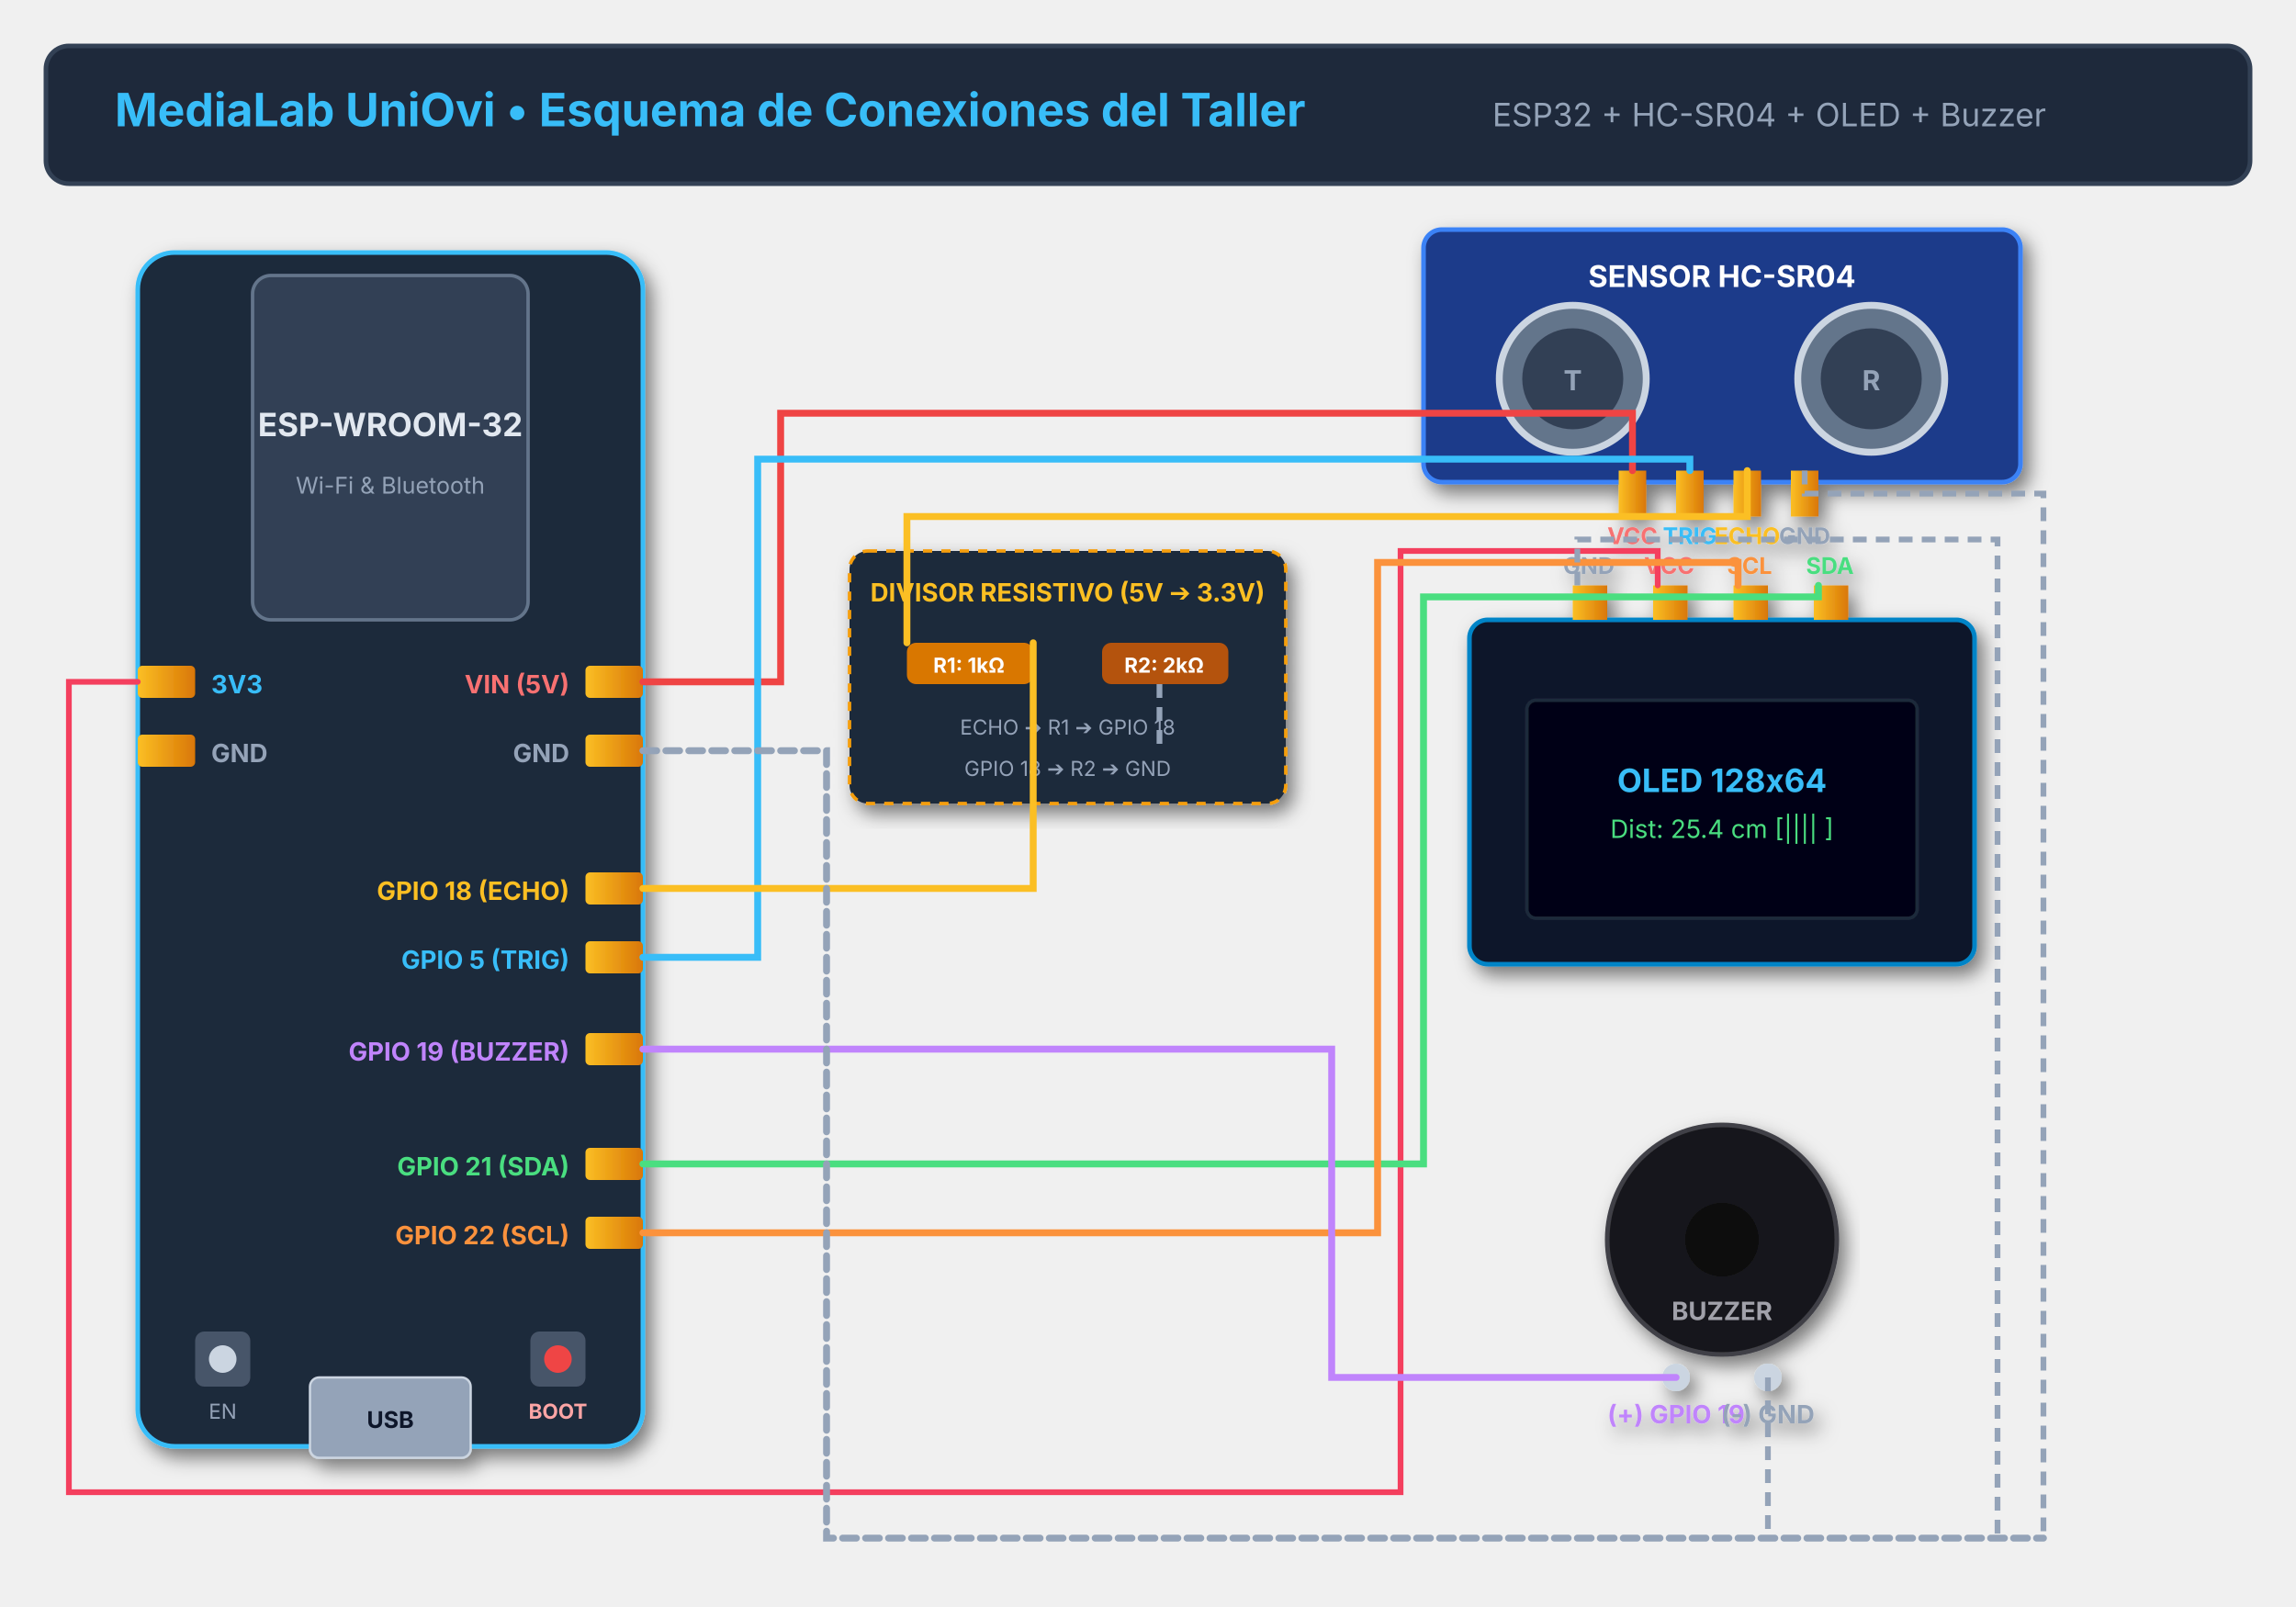
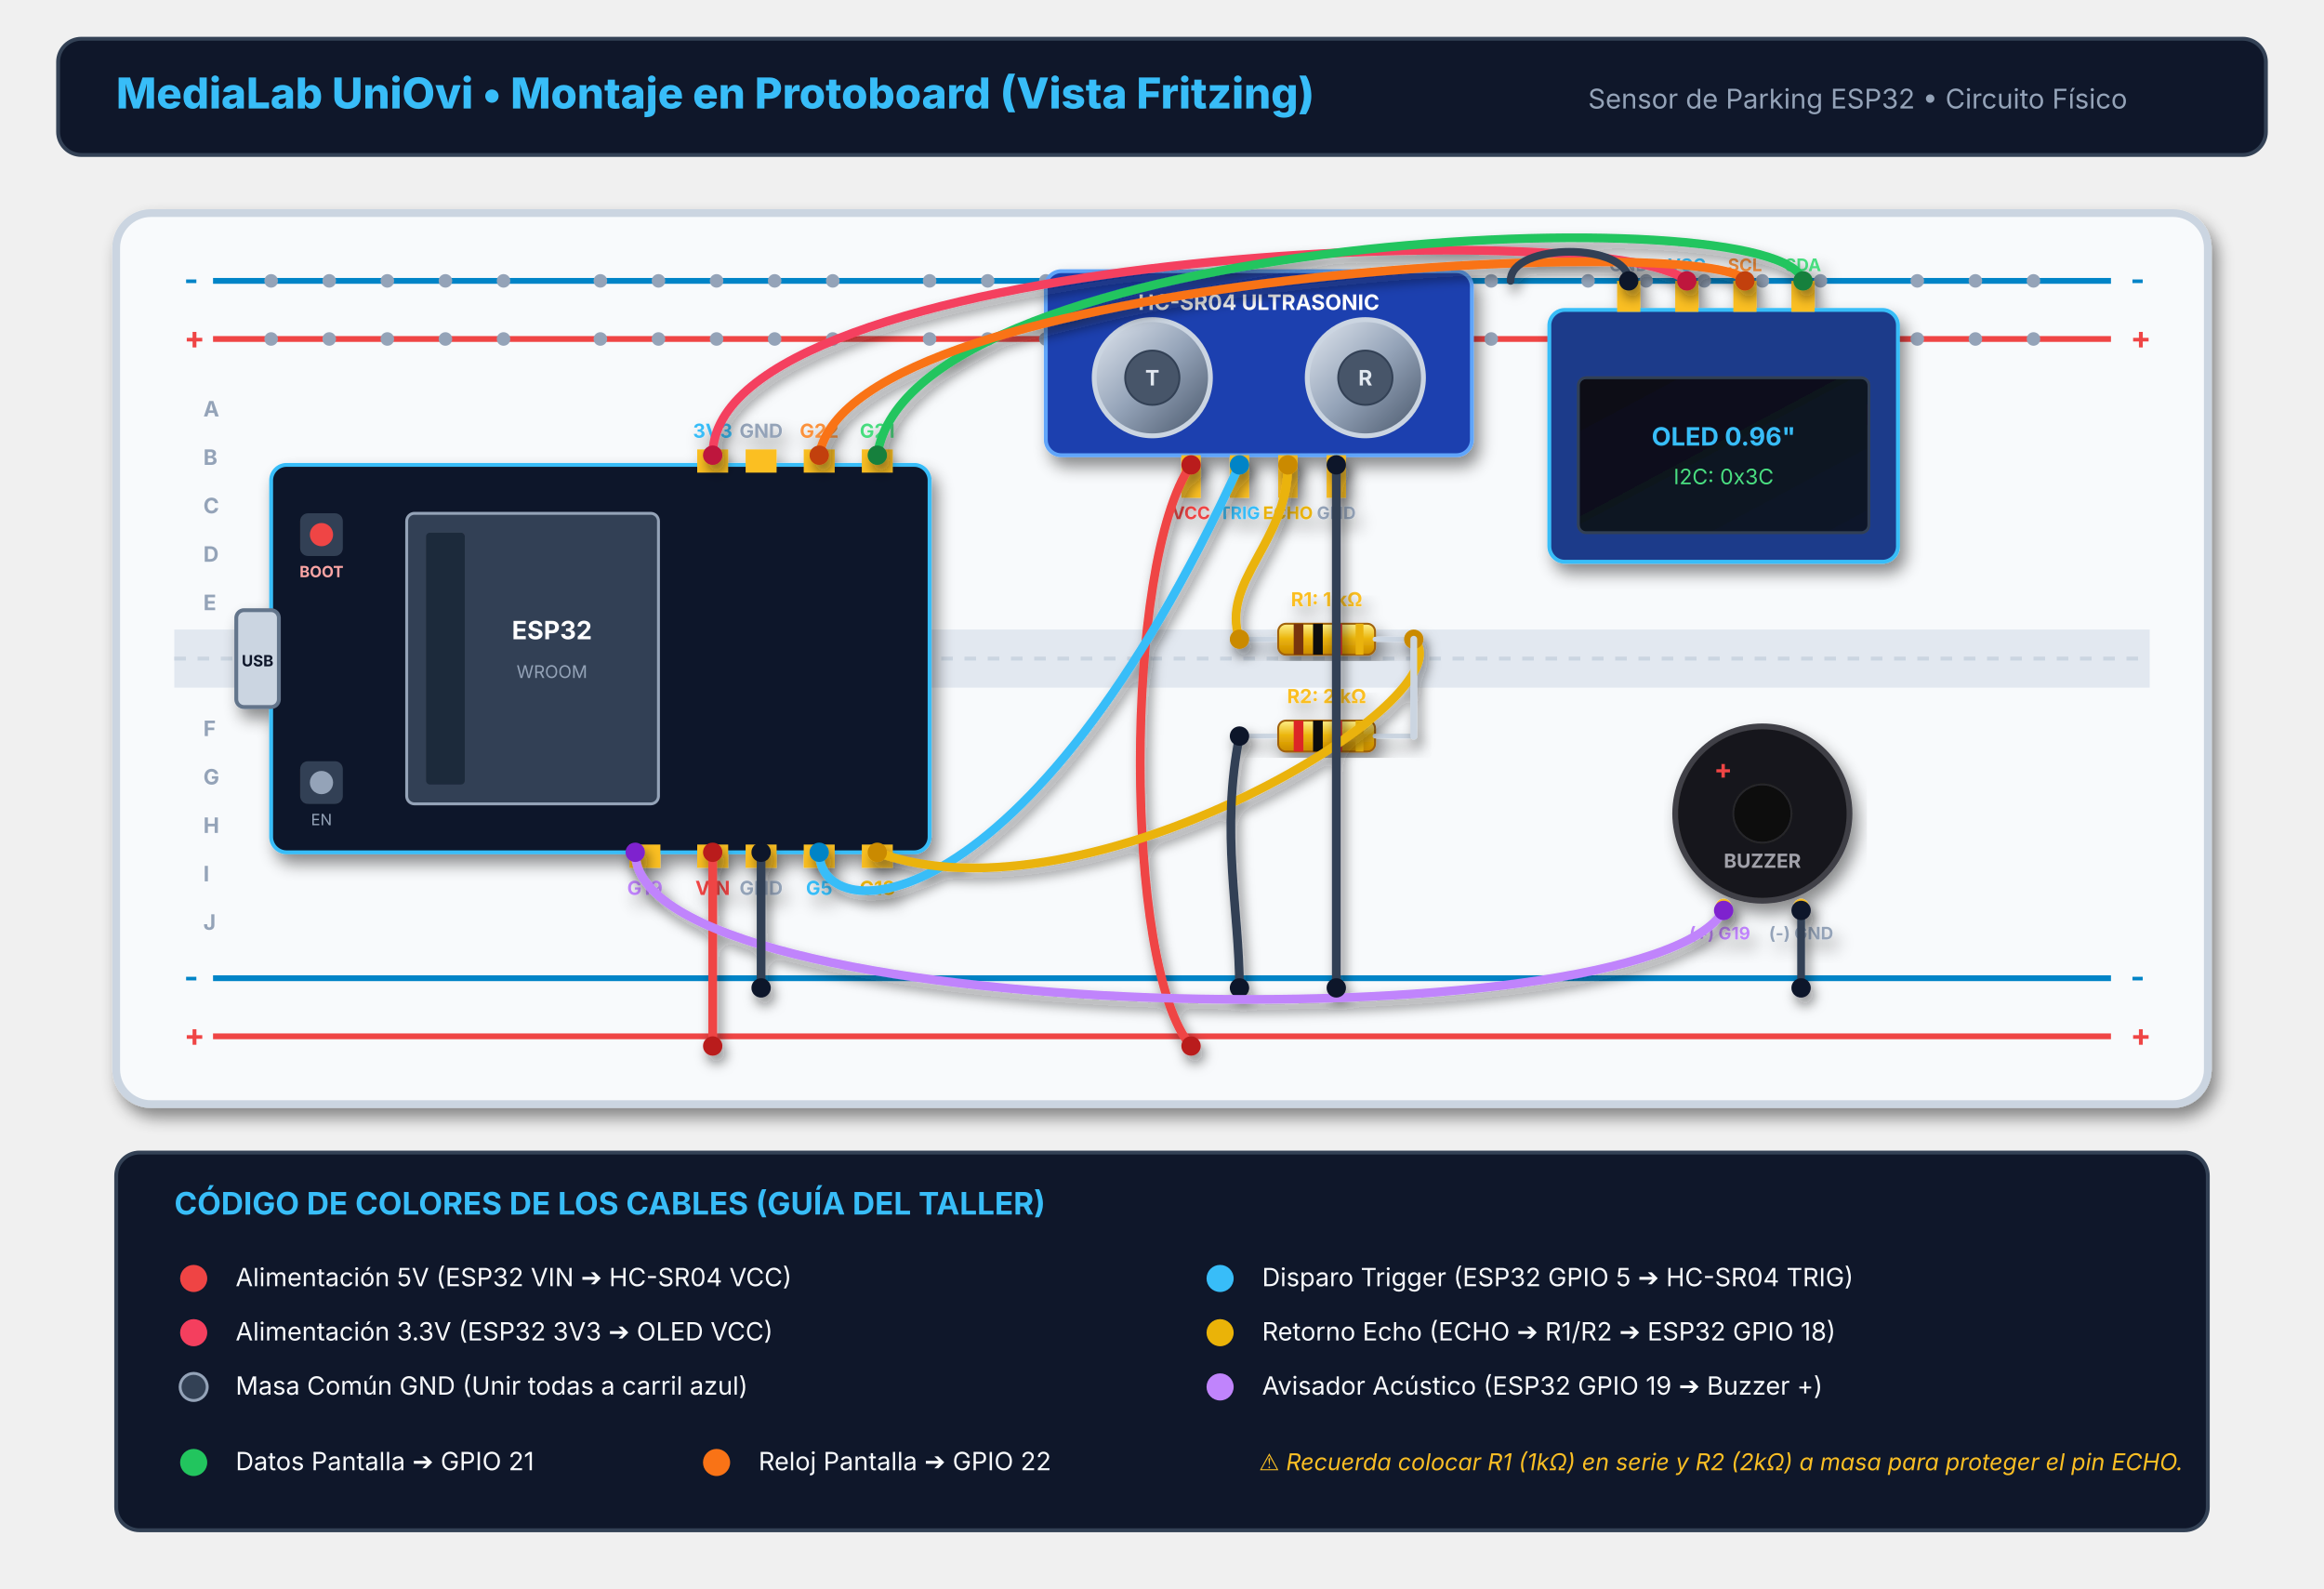
- <svg xmlns="http://www.w3.org/2000/svg" viewBox="0 0 1000 700" width="100%" height="100%" style="background-color: #0f172a; font-family: system-ui, -apple-system, sans-serif;">
+ <svg xmlns="http://www.w3.org/2000/svg" viewBox="0 0 1200 820" width="100%" height="100%" style="background-color: #1e293b; font-family: system-ui, -apple-system, sans-serif;">
  <defs>
-     <filter id="shadow" x="-10%" y="-10%" width="120%" height="120%">
-       <feDropShadow dx="3" dy="4" stdDeviation="4" flood-color="#000000" flood-opacity="0.5" />
+     <filter id="fshadow" x="-10%" y="-10%" width="120%" height="120%">
+       <feDropShadow dx="3" dy="5" stdDeviation="4" flood-color="#000000" flood-opacity="0.45" />
    </filter>
-     <linearGradient id="pcbGrad" x1="0%" y1="0%" x2="100%" y2="100%">
-       <stop offset="0%" stop-color="#1e293b" />
+     <filter id="wireShadow" x="-15%" y="-15%" width="130%" height="130%">
+       <feDropShadow dx="2" dy="4" stdDeviation="3" flood-color="#090d16" flood-opacity="0.5" />
+     </filter>
+     <linearGradient id="transducerGrad" x1="0%" y1="0%" x2="100%" y2="100%">
+       <stop offset="0%" stop-color="#e2e8f0" />
+       <stop offset="50%" stop-color="#94a3b8" />
+       <stop offset="100%" stop-color="#475569" />
+     </linearGradient>
+     <linearGradient id="oledGlass" x1="0%" y1="0%" x2="100%" y2="100%">
+       <stop offset="0%" stop-color="#090d16" />
      <stop offset="100%" stop-color="#0f172a" />
    </linearGradient>
-     <linearGradient id="goldPin" x1="0%" y1="0%" x2="100%" y2="0%">
-       <stop offset="0%" stop-color="#fbbf24" />
-       <stop offset="100%" stop-color="#d97706" />
-     </linearGradient>
-     <linearGradient id="oledGrad" x1="0%" y1="0%" x2="100%" y2="100%">
-       <stop offset="0%" stop-color="#0284c7" />
-       <stop offset="100%" stop-color="#0369a1" />
+     <linearGradient id="resistorBody" x1="0%" y1="0%" x2="0%" y2="100%">
+       <stop offset="0%" stop-color="#fef08a" />
+       <stop offset="50%" stop-color="#eab308" />
+       <stop offset="100%" stop-color="#ca8a04" />
    </linearGradient>
  </defs>
-   <rect x="20" y="20" width="960" height="60" rx="10" fill="#1e293b" stroke="#334155" stroke-width="2" />
-   <text x="50" y="55" fill="#38bdf8" font-size="20" font-weight="bold">MediaLab UniOvi • Esquema de Conexiones del Taller</text>
-   <text x="650" y="55" fill="#94a3b8" font-size="14">ESP32 + HC-SR04 + OLED + Buzzer</text>
-   <g transform="translate(60, 110)" filter="url(#shadow)">
-     <rect x="0" y="0" width="220" height="520" rx="16" fill="#1e293b" stroke="#38bdf8" stroke-width="2" />
-     <rect x="50" y="10" width="120" height="150" rx="8" fill="#334155" stroke="#64748b" stroke-width="1.5" />
-     <text x="110" y="80" fill="#e2e8f0" font-size="14" font-weight="bold" text-anchor="middle">ESP-WROOM-32</text>
-     <text x="110" y="105" fill="#94a3b8" font-size="10" text-anchor="middle">Wi-Fi &amp; Bluetooth</text>
-     <rect x="75" y="490" width="70" height="35" rx="4" fill="#94a3b8" stroke="#cbd5e1" stroke-width="1" />
-     <text x="110" y="512" fill="#0f172a" font-size="10" font-weight="bold" text-anchor="middle">USB</text>
-     <rect x="25" y="470" width="24" height="24" rx="4" fill="#475569" />
-     <circle cx="37" cy="482" r="6" fill="#cbd5e1" />
-     <text x="37" y="508" fill="#94a3b8" font-size="9" text-anchor="middle">EN</text>
-     <rect x="171" y="470" width="24" height="24" rx="4" fill="#475569" />
-     <circle cx="183" cy="482" r="6" fill="#ef4444" />
-     <text x="183" y="508" fill="#fca5a5" font-size="9" font-weight="bold" text-anchor="middle">BOOT</text>
-     <rect x="195" y="180" width="25" height="14" rx="2" fill="url(#goldPin)" />
-     <text x="188" y="192" fill="#f87171" font-size="11" font-weight="bold" text-anchor="end">VIN (5V)</text>
-     <rect x="195" y="210" width="25" height="14" rx="2" fill="url(#goldPin)" />
-     <text x="188" y="222" fill="#94a3b8" font-size="11" font-weight="bold" text-anchor="end">GND</text>
-     <rect x="195" y="270" width="25" height="14" rx="2" fill="url(#goldPin)" />
-     <text x="188" y="282" fill="#fbbf24" font-size="11" font-weight="bold" text-anchor="end">GPIO 18 (ECHO)</text>
-     <rect x="195" y="300" width="25" height="14" rx="2" fill="url(#goldPin)" />
-     <text x="188" y="312" fill="#38bdf8" font-size="11" font-weight="bold" text-anchor="end">GPIO 5 (TRIG)</text>
-     <rect x="195" y="340" width="25" height="14" rx="2" fill="url(#goldPin)" />
-     <text x="188" y="352" fill="#c084fc" font-size="11" font-weight="bold" text-anchor="end">GPIO 19 (BUZZER)</text>
-     <rect x="195" y="390" width="25" height="14" rx="2" fill="url(#goldPin)" />
-     <text x="188" y="402" fill="#4ade80" font-size="11" font-weight="bold" text-anchor="end">GPIO 21 (SDA)</text>
-     <rect x="195" y="420" width="25" height="14" rx="2" fill="url(#goldPin)" />
-     <text x="188" y="432" fill="#fb923c" font-size="11" font-weight="bold" text-anchor="end">GPIO 22 (SCL)</text>
-     <rect x="0" y="180" width="25" height="14" rx="2" fill="url(#goldPin)" />
-     <text x="32" y="192" fill="#38bdf8" font-size="11" font-weight="bold">3V3</text>
-     <rect x="0" y="210" width="25" height="14" rx="2" fill="url(#goldPin)" />
-     <text x="32" y="222" fill="#94a3b8" font-size="11" font-weight="bold">GND</text>
-   </g>
-   <g transform="translate(620, 100)" filter="url(#shadow)">
-     <rect x="0" y="0" width="260" height="110" rx="8" fill="#1e3a8a" stroke="#3b82f6" stroke-width="2" />
-     <text x="130" y="25" fill="#ffffff" font-size="13" font-weight="bold" text-anchor="middle">SENSOR HC-SR04</text>
-     <circle cx="65" cy="65" r="32" fill="#64748b" stroke="#cbd5e1" stroke-width="3" />
-     <circle cx="65" cy="65" r="22" fill="#334155" />
-     <text x="65" y="70" fill="#94a3b8" font-size="12" font-weight="bold" text-anchor="middle">T</text>
-     <circle cx="195" cy="65" r="32" fill="#64748b" stroke="#cbd5e1" stroke-width="3" />
-     <circle cx="195" cy="65" r="22" fill="#334155" />
-     <text x="195" y="70" fill="#94a3b8" font-size="12" font-weight="bold" text-anchor="middle">R</text>
-     <g transform="translate(85, 105)">
-       <rect x="0" y="0" width="12" height="20" fill="url(#goldPin)" />
-       <text x="6" y="32" fill="#f87171" font-size="10" font-weight="bold" text-anchor="middle">VCC</text>
-       <rect x="25" y="0" width="12" height="20" fill="url(#goldPin)" />
-       <text x="31" y="32" fill="#38bdf8" font-size="10" font-weight="bold" text-anchor="middle">TRIG</text>
-       <rect x="50" y="0" width="12" height="20" fill="url(#goldPin)" />
-       <text x="56" y="32" fill="#fbbf24" font-size="10" font-weight="bold" text-anchor="middle">ECHO</text>
-       <rect x="75" y="0" width="12" height="20" fill="url(#goldPin)" />
-       <text x="81" y="32" fill="#94a3b8" font-size="10" font-weight="bold" text-anchor="middle">GND</text>
-     </g>
-   </g>
-   <g transform="translate(640, 270)" filter="url(#shadow)">
-     <rect x="0" y="0" width="220" height="150" rx="8" fill="#0f172a" stroke="#0284c7" stroke-width="2" />
-     <rect x="25" y="35" width="170" height="95" rx="4" fill="#020617" stroke="#1e293b" stroke-width="1.5" />
-     <text x="110" y="75" fill="#38bdf8" font-size="14" font-weight="bold" text-anchor="middle">OLED 128x64</text>
-     <text x="110" y="95" fill="#4ade80" font-size="11" text-anchor="middle">Dist: 25.4 cm [|||| ]</text>
-     <g transform="translate(45, 0)">
-       <rect x="0" y="-15" width="15" height="15" fill="url(#goldPin)" />
-       <text x="7" y="-20" fill="#94a3b8" font-size="10" font-weight="bold" text-anchor="middle">GND</text>
-       <rect x="35" y="-15" width="15" height="15" fill="url(#goldPin)" />
-       <text x="42" y="-20" fill="#f87171" font-size="10" font-weight="bold" text-anchor="middle">VCC</text>
-       <rect x="70" y="-15" width="15" height="15" fill="url(#goldPin)" />
-       <text x="77" y="-20" fill="#fb923c" font-size="10" font-weight="bold" text-anchor="middle">SCL</text>
-       <rect x="105" y="-15" width="15" height="15" fill="url(#goldPin)" />
-       <text x="112" y="-20" fill="#4ade80" font-size="10" font-weight="bold" text-anchor="middle">SDA</text>
-     </g>
-   </g>
-   <g transform="translate(690, 480)" filter="url(#shadow)">
-     <circle cx="60" cy="60" r="50" fill="#18181b" stroke="#3f3f46" stroke-width="2" />
-     <circle cx="60" cy="60" r="16" fill="#09090b" />
-     <text x="60" y="95" fill="#a1a1aa" font-size="11" font-weight="bold" text-anchor="middle">BUZZER</text>
-     <circle cx="40" cy="120" r="6" fill="#cbd5e1" />
-     <text x="40" y="140" fill="#c084fc" font-size="11" font-weight="bold" text-anchor="middle">(+) GPIO 19</text>
-     <circle cx="80" cy="120" r="6" fill="#cbd5e1" />
-     <text x="80" y="140" fill="#94a3b8" font-size="11" font-weight="bold" text-anchor="middle">(-) GND</text>
-   </g>
-   <g transform="translate(370, 240)" filter="url(#shadow)">
-     <rect x="0" y="0" width="190" height="110" rx="8" fill="#1e293b" stroke="#f59e0b" stroke-width="1.5" stroke-dasharray="4" />
-     <text x="95" y="22" fill="#fbbf24" font-size="11" font-weight="bold" text-anchor="middle">DIVISOR RESISTIVO (5V ➔ 3.3V)</text>
-     <rect x="25" y="40" width="55" height="18" rx="4" fill="#d97706" />
-     <text x="52" y="53" fill="#ffffff" font-size="9" font-weight="bold" text-anchor="middle">R1: 1kΩ</text>
-     <rect x="110" y="40" width="55" height="18" rx="4" fill="#b45309" />
-     <text x="137" y="53" fill="#ffffff" font-size="9" font-weight="bold" text-anchor="middle">R2: 2kΩ</text>
-     <text x="95" y="80" fill="#94a3b8" font-size="9" text-anchor="middle">ECHO ➔ R1 ➔ GPIO 18</text>
-     <text x="95" y="98" fill="#94a3b8" font-size="9" text-anchor="middle">GPIO 18 ➔ R2 ➔ GND</text>
-   </g>
-   <path d="M 280 297 L 340 297 L 340 180 L 711 180 L 711 205" fill="none" stroke="#ef4444" stroke-width="3" stroke-linecap="round" />
-   <path d="M 280 417 L 330 417 L 330 200 L 736 200 L 736 205" fill="none" stroke="#38bdf8" stroke-width="3" stroke-linecap="round" />
-   <path d="M 761 205 L 761 225 L 395 225 L 395 280" fill="none" stroke="#fbbf24" stroke-width="3" stroke-linecap="round" />
-   <path d="M 450 280 L 450 387 L 280 387" fill="none" stroke="#fbbf24" stroke-width="3" stroke-linecap="round" />
-   <path d="M 60 297 L 30 297 L 30 650 L 610 650 L 610 240 L 722 240 L 722 255" fill="none" stroke="#f43f5e" stroke-width="2.5" stroke-linecap="round" />
-   <path d="M 280 507 L 620 507 L 620 260 L 792 260 L 792 255" fill="none" stroke="#4ade80" stroke-width="3" stroke-linecap="round" />
-   <path d="M 280 537 L 600 537 L 600 245 L 757 245 L 757 255" fill="none" stroke="#fb923c" stroke-width="3" stroke-linecap="round" />
-   <path d="M 280 457 L 580 457 L 580 600 L 730 600" fill="none" stroke="#c084fc" stroke-width="3" stroke-linecap="round" />
-   <path d="M 280 327 L 360 327 L 360 670 L 890 670" fill="none" stroke="#94a3b8" stroke-width="3" stroke-dasharray="6,4" stroke-linecap="round" />
-   <path d="M 786 205 L 786 215 L 890 215 L 890 670" fill="none" stroke="#94a3b8" stroke-width="2.5" stroke-dasharray="6,4" />
-   <path d="M 687 255 L 687 235 L 870 235 L 870 670" fill="none" stroke="#94a3b8" stroke-width="2.5" stroke-dasharray="6,4" />
-   <path d="M 770 600 L 770 670" fill="none" stroke="#94a3b8" stroke-width="2.5" stroke-dasharray="6,4" />
-   <path d="M 505 298 L 505 327" fill="none" stroke="#94a3b8" stroke-width="2.5" stroke-dasharray="6,4" />
+   <rect x="30" y="20" width="1140" height="60" rx="12" fill="#0f172a" stroke="#334155" stroke-width="2" />
+   <text x="60" y="56" fill="#38bdf8" font-size="22" font-weight="800">MediaLab UniOvi • Montaje en Protoboard (Vista Fritzing)</text>
+   <text x="820" y="56" fill="#94a3b8" font-size="14">Sensor de Parking ESP32 • Circuito Físico</text>
+   <g transform="translate(60, 110)" filter="url(#fshadow)">
+     <rect x="0" y="0" width="1080" height="460" rx="18" fill="#f8fafc" stroke="#cbd5e1" stroke-width="4" />
+     <rect x="30" y="215" width="1020" height="30" fill="#e2e8f0" />
+     <line x1="30" y1="230" x2="1050" y2="230" stroke="#cbd5e1" stroke-dasharray="6,6" stroke-width="2" />
+     <line x1="50" y1="35" x2="1030" y2="35" stroke="#0284c7" stroke-width="3" />
+     <text x="35" y="40" fill="#0284c7" font-size="16" font-weight="bold">-</text>
+     <text x="1040" y="40" fill="#0284c7" font-size="16" font-weight="bold">-</text>
+     <line x1="50" y1="65" x2="1030" y2="65" stroke="#ef4444" stroke-width="3" />
+     <text x="35" y="70" fill="#ef4444" font-size="16" font-weight="bold">+</text>
+     <text x="1040" y="70" fill="#ef4444" font-size="16" font-weight="bold">+</text>
+     <line x1="50" y1="395" x2="1030" y2="395" stroke="#0284c7" stroke-width="3" />
+     <text x="35" y="400" fill="#0284c7" font-size="16" font-weight="bold">-</text>
+     <text x="1040" y="400" fill="#0284c7" font-size="16" font-weight="bold">-</text>
+     <line x1="50" y1="425" x2="1030" y2="425" stroke="#ef4444" stroke-width="3" />
+     <text x="35" y="430" fill="#ef4444" font-size="16" font-weight="bold">+</text>
+     <text x="1040" y="430" fill="#ef4444" font-size="16" font-weight="bold">+</text>
+     <g fill="#94a3b8">
+       <g id="railHoles">
+         <circle cx="80" cy="35" r="3.5" />
+         <circle cx="110" cy="35" r="3.5" />
+         <circle cx="140" cy="35" r="3.5" />
+         <circle cx="170" cy="35" r="3.5" />
+         <circle cx="200" cy="35" r="3.5" />
+         <circle cx="250" cy="35" r="3.5" />
+         <circle cx="280" cy="35" r="3.5" />
+         <circle cx="310" cy="35" r="3.5" />
+         <circle cx="340" cy="35" r="3.5" />
+         <circle cx="370" cy="35" r="3.5" />
+         <circle cx="420" cy="35" r="3.5" />
+         <circle cx="450" cy="35" r="3.5" />
+         <circle cx="480" cy="35" r="3.5" />
+         <circle cx="510" cy="35" r="3.5" />
+         <circle cx="540" cy="35" r="3.5" />
+         <circle cx="590" cy="35" r="3.5" />
+         <circle cx="620" cy="35" r="3.5" />
+         <circle cx="650" cy="35" r="3.5" />
+         <circle cx="680" cy="35" r="3.5" />
+         <circle cx="710" cy="35" r="3.5" />
+         <circle cx="760" cy="35" r="3.5" />
+         <circle cx="790" cy="35" r="3.5" />
+         <circle cx="820" cy="35" r="3.5" />
+         <circle cx="850" cy="35" r="3.5" />
+         <circle cx="880" cy="35" r="3.5" />
+         <circle cx="930" cy="35" r="3.5" />
+         <circle cx="960" cy="35" r="3.5" />
+         <circle cx="990" cy="35" r="3.5" />
+         <circle cx="80" cy="65" r="3.5" />
+         <circle cx="110" cy="65" r="3.5" />
+         <circle cx="140" cy="65" r="3.5" />
+         <circle cx="170" cy="65" r="3.5" />
+         <circle cx="200" cy="65" r="3.5" />
+         <circle cx="250" cy="65" r="3.5" />
+         <circle cx="280" cy="65" r="3.5" />
+         <circle cx="310" cy="65" r="3.5" />
+         <circle cx="340" cy="65" r="3.5" />
+         <circle cx="370" cy="65" r="3.5" />
+         <circle cx="420" cy="65" r="3.5" />
+         <circle cx="450" cy="65" r="3.5" />
+         <circle cx="480" cy="65" r="3.5" />
+         <circle cx="510" cy="65" r="3.5" />
+         <circle cx="540" cy="65" r="3.5" />
+         <circle cx="590" cy="65" r="3.5" />
+         <circle cx="620" cy="65" r="3.5" />
+         <circle cx="650" cy="65" r="3.5" />
+         <circle cx="680" cy="65" r="3.5" />
+         <circle cx="710" cy="65" r="3.5" />
+         <circle cx="760" cy="65" r="3.5" />
+         <circle cx="790" cy="65" r="3.5" />
+         <circle cx="820" cy="65" r="3.5" />
+         <circle cx="850" cy="65" r="3.5" />
+         <circle cx="880" cy="65" r="3.5" />
+         <circle cx="930" cy="65" r="3.5" />
+         <circle cx="960" cy="65" r="3.5" />
+         <circle cx="990" cy="65" r="3.5" />
+       </g>
+     </g>
+     <text x="45" y="105" fill="#94a3b8" font-size="11" font-weight="bold">A</text>
+     <text x="45" y="130" fill="#94a3b8" font-size="11" font-weight="bold">B</text>
+     <text x="45" y="155" fill="#94a3b8" font-size="11" font-weight="bold">C</text>
+     <text x="45" y="180" fill="#94a3b8" font-size="11" font-weight="bold">D</text>
+     <text x="45" y="205" fill="#94a3b8" font-size="11" font-weight="bold">E</text>
+     <text x="45" y="270" fill="#94a3b8" font-size="11" font-weight="bold">F</text>
+     <text x="45" y="295" fill="#94a3b8" font-size="11" font-weight="bold">G</text>
+     <text x="45" y="320" fill="#94a3b8" font-size="11" font-weight="bold">H</text>
+     <text x="45" y="345" fill="#94a3b8" font-size="11" font-weight="bold">I</text>
+     <text x="45" y="370" fill="#94a3b8" font-size="11" font-weight="bold">J</text>
+   </g>
+   <g transform="translate(140, 240)" filter="url(#fshadow)">
+     <rect x="0" y="0" width="340" height="200" rx="8" fill="#0f172a" stroke="#38bdf8" stroke-width="2" />
+     <rect x="70" y="25" width="130" height="150" rx="4" fill="#334155" stroke="#94a3b8" stroke-width="1.5" />
+     <rect x="80" y="35" width="20" height="130" rx="2" fill="#1e293b" />
+     <text x="145" y="90" fill="#ffffff" font-size="13" font-weight="bold" text-anchor="middle">ESP32</text>
+     <text x="145" y="110" fill="#94a3b8" font-size="9" text-anchor="middle">WROOM</text>
+     <rect x="-18" y="75" width="22" height="50" rx="4" fill="#cbd5e1" stroke="#64748b" stroke-width="2" />
+     <text x="-7" y="104" fill="#0f172a" font-size="8" font-weight="bold" text-anchor="middle">USB</text>
+     <rect x="15" y="25" width="22" height="22" rx="4" fill="#334155" />
+     <circle cx="26" cy="36" r="6" fill="#ef4444" />
+     <text x="26" y="58" fill="#fca5a5" font-size="8" font-weight="bold" text-anchor="middle">BOOT</text>
+     <rect x="15" y="153" width="22" height="22" rx="4" fill="#334155" />
+     <circle cx="26" cy="164" r="6" fill="#94a3b8" />
+     <text x="26" y="186" fill="#94a3b8" font-size="8" text-anchor="middle">EN</text>
+     <rect x="220" y="-8" width="16" height="12" fill="#fbbf24" />
+     <text x="228" y="-14" fill="#38bdf8" font-size="10" font-weight="bold" text-anchor="middle">3V3</text>
+     <rect x="245" y="-8" width="16" height="12" fill="#fbbf24" />
+     <text x="253" y="-14" fill="#94a3b8" font-size="10" font-weight="bold" text-anchor="middle">GND</text>
+     <rect x="275" y="-8" width="16" height="12" fill="#fbbf24" />
+     <text x="283" y="-14" fill="#fb923c" font-size="10" font-weight="bold" text-anchor="middle">G22</text>
+     <rect x="305" y="-8" width="16" height="12" fill="#fbbf24" />
+     <text x="313" y="-14" fill="#4ade80" font-size="10" font-weight="bold" text-anchor="middle">G21</text>
+     <rect x="220" y="196" width="16" height="12" fill="#fbbf24" />
+     <text x="228" y="222" fill="#ef4444" font-size="10" font-weight="bold" text-anchor="middle">VIN</text>
+     <rect x="245" y="196" width="16" height="12" fill="#fbbf24" />
+     <text x="253" y="222" fill="#94a3b8" font-size="10" font-weight="bold" text-anchor="middle">GND</text>
+     <rect x="275" y="196" width="16" height="12" fill="#fbbf24" />
+     <text x="283" y="222" fill="#38bdf8" font-size="10" font-weight="bold" text-anchor="middle">G5</text>
+     <rect x="305" y="196" width="16" height="12" fill="#fbbf24" />
+     <text x="313" y="222" fill="#eab308" font-size="10" font-weight="bold" text-anchor="middle">G18</text>
+     <rect x="185" y="196" width="16" height="12" fill="#fbbf24" />
+     <text x="193" y="222" fill="#c084fc" font-size="10" font-weight="bold" text-anchor="middle">G19</text>
+   </g>
+   <g transform="translate(540, 140)" filter="url(#fshadow)">
+     <rect x="0" y="0" width="220" height="95" rx="8" fill="#1e40af" stroke="#60a5fa" stroke-width="2" />
+     <text x="110" y="20" fill="#ffffff" font-size="11" font-weight="bold" text-anchor="middle">HC-SR04 ULTRASONIC</text>
+     <circle cx="55" cy="55" r="30" fill="url(#transducerGrad)" stroke="#cbd5e1" stroke-width="2.5" />
+     <circle cx="55" cy="55" r="14" fill="#475569" stroke="#334155" />
+     <text x="55" y="59" fill="#e2e8f0" font-size="11" font-weight="bold" text-anchor="middle">T</text>
+     <circle cx="165" cy="55" r="30" fill="url(#transducerGrad)" stroke="#cbd5e1" stroke-width="2.5" />
+     <circle cx="165" cy="55" r="14" fill="#475569" stroke="#334155" />
+     <text x="165" y="59" fill="#e2e8f0" font-size="11" font-weight="bold" text-anchor="middle">R</text>
+     <rect x="70" y="95" width="10" height="22" fill="#fbbf24" />
+     <text x="75" y="128" fill="#ef4444" font-size="9" font-weight="bold" text-anchor="middle">VCC</text>
+     <rect x="95" y="95" width="10" height="22" fill="#fbbf24" />
+     <text x="100" y="128" fill="#38bdf8" font-size="9" font-weight="bold" text-anchor="middle">TRIG</text>
+     <rect x="120" y="95" width="10" height="22" fill="#fbbf24" />
+     <text x="125" y="128" fill="#eab308" font-size="9" font-weight="bold" text-anchor="middle">ECHO</text>
+     <rect x="145" y="95" width="10" height="22" fill="#fbbf24" />
+     <text x="150" y="128" fill="#94a3b8" font-size="9" font-weight="bold" text-anchor="middle">GND</text>
+   </g>
+   <g transform="translate(800, 160)" filter="url(#fshadow)">
+     <rect x="0" y="0" width="180" height="130" rx="8" fill="#1e3a8a" stroke="#38bdf8" stroke-width="2" />
+     <rect x="15" y="35" width="150" height="80" rx="4" fill="url(#oledGlass)" stroke="#334155" stroke-width="1.5" />
+     <text x="90" y="70" fill="#38bdf8" font-size="13" font-weight="bold" text-anchor="middle">OLED 0.96"</text>
+     <text x="90" y="90" fill="#4ade80" font-size="11" text-anchor="middle">I2C: 0x3C</text>
+     <rect x="35" y="-15" width="12" height="16" fill="#fbbf24" />
+     <text x="41" y="-20" fill="#94a3b8" font-size="9" font-weight="bold" text-anchor="middle">GND</text>
+     <rect x="65" y="-15" width="12" height="16" fill="#fbbf24" />
+     <text x="71" y="-20" fill="#38bdf8" font-size="9" font-weight="bold" text-anchor="middle">VCC</text>
+     <rect x="95" y="-15" width="12" height="16" fill="#fbbf24" />
+     <text x="101" y="-20" fill="#fb923c" font-size="9" font-weight="bold" text-anchor="middle">SCL</text>
+     <rect x="125" y="-15" width="12" height="16" fill="#fbbf24" />
+     <text x="131" y="-20" fill="#4ade80" font-size="9" font-weight="bold" text-anchor="middle">SDA</text>
+   </g>
+   <g transform="translate(860, 370)" filter="url(#fshadow)">
+     <circle cx="50" cy="50" r="45" fill="#18181b" stroke="#3f3f46" stroke-width="3" />
+     <circle cx="50" cy="50" r="15" fill="#09090b" stroke="#27272a" />
+     <text x="50" y="78" fill="#a1a1aa" font-size="10" font-weight="bold" text-anchor="middle">BUZZER</text>
+     <text x="25" y="32" fill="#ef4444" font-size="14" font-weight="bold">+</text>
+     <circle cx="30" cy="98" r="4" fill="#fbbf24" />
+     <circle cx="70" cy="98" r="4" fill="#fbbf24" />
+     <text x="28" y="115" fill="#c084fc" font-size="9" font-weight="bold" text-anchor="middle">(+) G19</text>
+     <text x="70" y="115" fill="#94a3b8" font-size="9" font-weight="bold" text-anchor="middle">(-) GND</text>
+   </g>
+   <g transform="translate(640, 310)" filter="url(#fshadow)">
+     <line x1="0" y1="20" x2="20" y2="20" stroke="#cbd5e1" stroke-width="2.5" stroke-linecap="round" />
+     <rect x="20" y="12" width="50" height="16" rx="4" fill="url(#resistorBody)" stroke="#a16207" stroke-width="1" />
+     <rect x="28" y="12" width="5" height="16" fill="#78350f" />
+     <rect x="38" y="12" width="5" height="16" fill="#09090b" />
+     <rect x="48" y="12" width="5" height="16" fill="#dc2626" />
+     <rect x="60" y="12" width="4" height="16" fill="#eab308" />
+     <line x1="70" y1="20" x2="90" y2="20" stroke="#cbd5e1" stroke-width="2.5" stroke-linecap="round" />
+     <text x="45" y="3" fill="#fbbf24" font-size="10" font-weight="bold" text-anchor="middle">R1: 1 kΩ</text>
+   </g>
+   <g transform="translate(640, 360)" filter="url(#fshadow)">
+     <line x1="0" y1="20" x2="20" y2="20" stroke="#cbd5e1" stroke-width="2.5" stroke-linecap="round" />
+     <rect x="20" y="12" width="50" height="16" rx="4" fill="url(#resistorBody)" stroke="#a16207" stroke-width="1" />
+     <rect x="28" y="12" width="5" height="16" fill="#dc2626" />
+     <rect x="38" y="12" width="5" height="16" fill="#09090b" />
+     <rect x="48" y="12" width="5" height="16" fill="#dc2626" />
+     <rect x="60" y="12" width="4" height="16" fill="#eab308" />
+     <line x1="70" y1="20" x2="90" y2="20" stroke="#cbd5e1" stroke-width="2.5" stroke-linecap="round" />
+     <text x="45" y="3" fill="#fbbf24" font-size="10" font-weight="bold" text-anchor="middle">R2: 2 kΩ</text>
+   </g>
+   <g filter="url(#wireShadow)">
+     <path d="M 368 440 C 368 490, 368 510, 368 540" fill="none" stroke="#ef4444" stroke-width="4.5" stroke-linecap="round" />
+     <circle cx="368" cy="440" r="5" fill="#b91c1c" />
+     <circle cx="368" cy="540" r="5" fill="#b91c1c" />
+     <path d="M 615 540 C 580 500, 580 290, 615 240" fill="none" stroke="#ef4444" stroke-width="4.5" stroke-linecap="round" />
+     <circle cx="615" cy="540" r="5" fill="#b91c1c" />
+     <circle cx="615" cy="240" r="5" fill="#b91c1c" />
+     <path d="M 423 440 C 423 480, 530 480, 640 240" fill="none" stroke="#38bdf8" stroke-width="4.5" stroke-linecap="round" />
+     <circle cx="423" cy="440" r="5" fill="#0284c7" />
+     <circle cx="640" cy="240" r="5" fill="#0284c7" />
+     <path d="M 665 240 C 665 280, 630 300, 640 330" fill="none" stroke="#eab308" stroke-width="4.5" stroke-linecap="round" />
+     <circle cx="665" cy="240" r="5" fill="#ca8a04" />
+     <circle cx="640" cy="330" r="5" fill="#ca8a04" />
+     <path d="M 730 330 C 760 360, 560 480, 453 440" fill="none" stroke="#eab308" stroke-width="4.5" stroke-linecap="round" />
+     <circle cx="730" cy="330" r="5" fill="#ca8a04" />
+     <circle cx="453" cy="440" r="5" fill="#ca8a04" />
+     <path d="M 730 330 L 730 380" fill="none" stroke="#cbd5e1" stroke-width="3.5" stroke-linecap="round" />
+     <path d="M 640 380 C 630 430, 640 470, 640 510" fill="none" stroke="#334155" stroke-width="4.5" stroke-linecap="round" />
+     <circle cx="640" cy="380" r="5" fill="#0f172a" />
+     <circle cx="640" cy="510" r="5" fill="#0f172a" />
+     <path d="M 328 440 C 328 530, 850 540, 890 470" fill="none" stroke="#c084fc" stroke-width="4.5" stroke-linecap="round" />
+     <circle cx="328" cy="440" r="5" fill="#7e22ce" />
+     <circle cx="890" cy="470" r="5" fill="#7e22ce" />
+     <path d="M 930 470 L 930 510" fill="none" stroke="#334155" stroke-width="4" stroke-linecap="round" />
+     <circle cx="930" cy="470" r="5" fill="#0f172a" />
+     <circle cx="930" cy="510" r="5" fill="#0f172a" />
+     <path d="M 368 235 C 368 130, 830 110, 871 145" fill="none" stroke="#f43f5e" stroke-width="4.5" stroke-linecap="round" />
+     <circle cx="368" cy="235" r="5" fill="#be123c" />
+     <circle cx="871" cy="145" r="5" fill="#be123c" />
+     <path d="M 453 235 C 470 120, 920 100, 931 145" fill="none" stroke="#22c55e" stroke-width="4.5" stroke-linecap="round" />
+     <circle cx="453" cy="235" r="5" fill="#15803d" />
+     <circle cx="931" cy="145" r="5" fill="#15803d" />
+     <path d="M 423 235 C 440 140, 890 120, 901 145" fill="none" stroke="#f97316" stroke-width="4.5" stroke-linecap="round" />
+     <circle cx="423" cy="235" r="5" fill="#c2410c" />
+     <circle cx="901" cy="145" r="5" fill="#c2410c" />
+     <path d="M 841 145 C 841 125, 780 125, 780 145" fill="none" stroke="#334155" stroke-width="4" stroke-linecap="round" />
+     <circle cx="841" cy="145" r="5" fill="#0f172a" />
+     <path d="M 393 440 L 393 510" fill="none" stroke="#334155" stroke-width="4.5" stroke-linecap="round" />
+     <circle cx="393" cy="440" r="5" fill="#0f172a" />
+     <circle cx="393" cy="510" r="5" fill="#0f172a" />
+     <path d="M 690 240 C 690 320, 690 450, 690 510" fill="none" stroke="#334155" stroke-width="4.5" stroke-linecap="round" />
+     <circle cx="690" cy="240" r="5" fill="#0f172a" />
+     <circle cx="690" cy="510" r="5" fill="#0f172a" />
+   </g>
+   <g transform="translate(60, 595)">
+     <rect x="0" y="0" width="1080" height="195" rx="12" fill="#0f172a" stroke="#334155" stroke-width="2" />
+     <text x="30" y="32" fill="#38bdf8" font-size="16" font-weight="bold">CÓDIGO DE COLORES DE LOS CABLES (GUÍA DEL TALLER)</text>
+     <g transform="translate(30, 55)">
+       <circle cx="10" cy="10" r="7" fill="#ef4444" />
+       <text x="28" y="14" fill="#f8fafc" font-size="13">
+         <strong>Rojo:</strong> Alimentación 5V (ESP32 VIN ➔ HC-SR04 VCC)</text>
+       <circle cx="10" cy="38" r="7" fill="#f43f5e" />
+       <text x="28" y="42" fill="#f8fafc" font-size="13">
+         <strong>Rosa:</strong> Alimentación 3.3V (ESP32 3V3 ➔ OLED VCC)</text>
+       <circle cx="10" cy="66" r="7" fill="#334155" stroke="#94a3b8" stroke-width="1.5" />
+       <text x="28" y="70" fill="#f8fafc" font-size="13">
+         <strong>Gris/Negro:</strong> Masa Común GND (Unir todas a carril azul)</text>
+     </g>
+     <g transform="translate(560, 55)">
+       <circle cx="10" cy="10" r="7" fill="#38bdf8" />
+       <text x="28" y="14" fill="#f8fafc" font-size="13">
+         <strong>Azul:</strong> Disparo Trigger (ESP32 GPIO 5 ➔ HC-SR04 TRIG)</text>
+       <circle cx="10" cy="38" r="7" fill="#eab308" />
+       <text x="28" y="42" fill="#f8fafc" font-size="13">
+         <strong>Amarillo:</strong> Retorno Echo (ECHO ➔ R1/R2 ➔ ESP32 GPIO 18)</text>
+       <circle cx="10" cy="66" r="7" fill="#c084fc" />
+       <text x="28" y="70" fill="#f8fafc" font-size="13">
+         <strong>Morado:</strong> Avisador Acústico (ESP32 GPIO 19 ➔ Buzzer +)</text>
+     </g>
+     <g transform="translate(30, 150)">
+       <circle cx="10" cy="10" r="7" fill="#22c55e" />
+       <text x="28" y="14" fill="#f8fafc" font-size="13">
+         <strong>Verde (SDA):</strong> Datos Pantalla ➔ GPIO 21</text>
+       <circle cx="280" cy="10" r="7" fill="#f97316" />
+       <text x="298" y="14" fill="#f8fafc" font-size="13">
+         <strong>Naranja (SCL):</strong> Reloj Pantalla ➔ GPIO 22</text>
+       <text x="560" y="14" fill="#fbbf24" font-size="12" font-style="italic">⚠️ Recuerda colocar R1 (1kΩ) en serie y R2 (2kΩ) a masa para proteger el pin ECHO.</text>
+     </g>
+   </g>
</svg>
